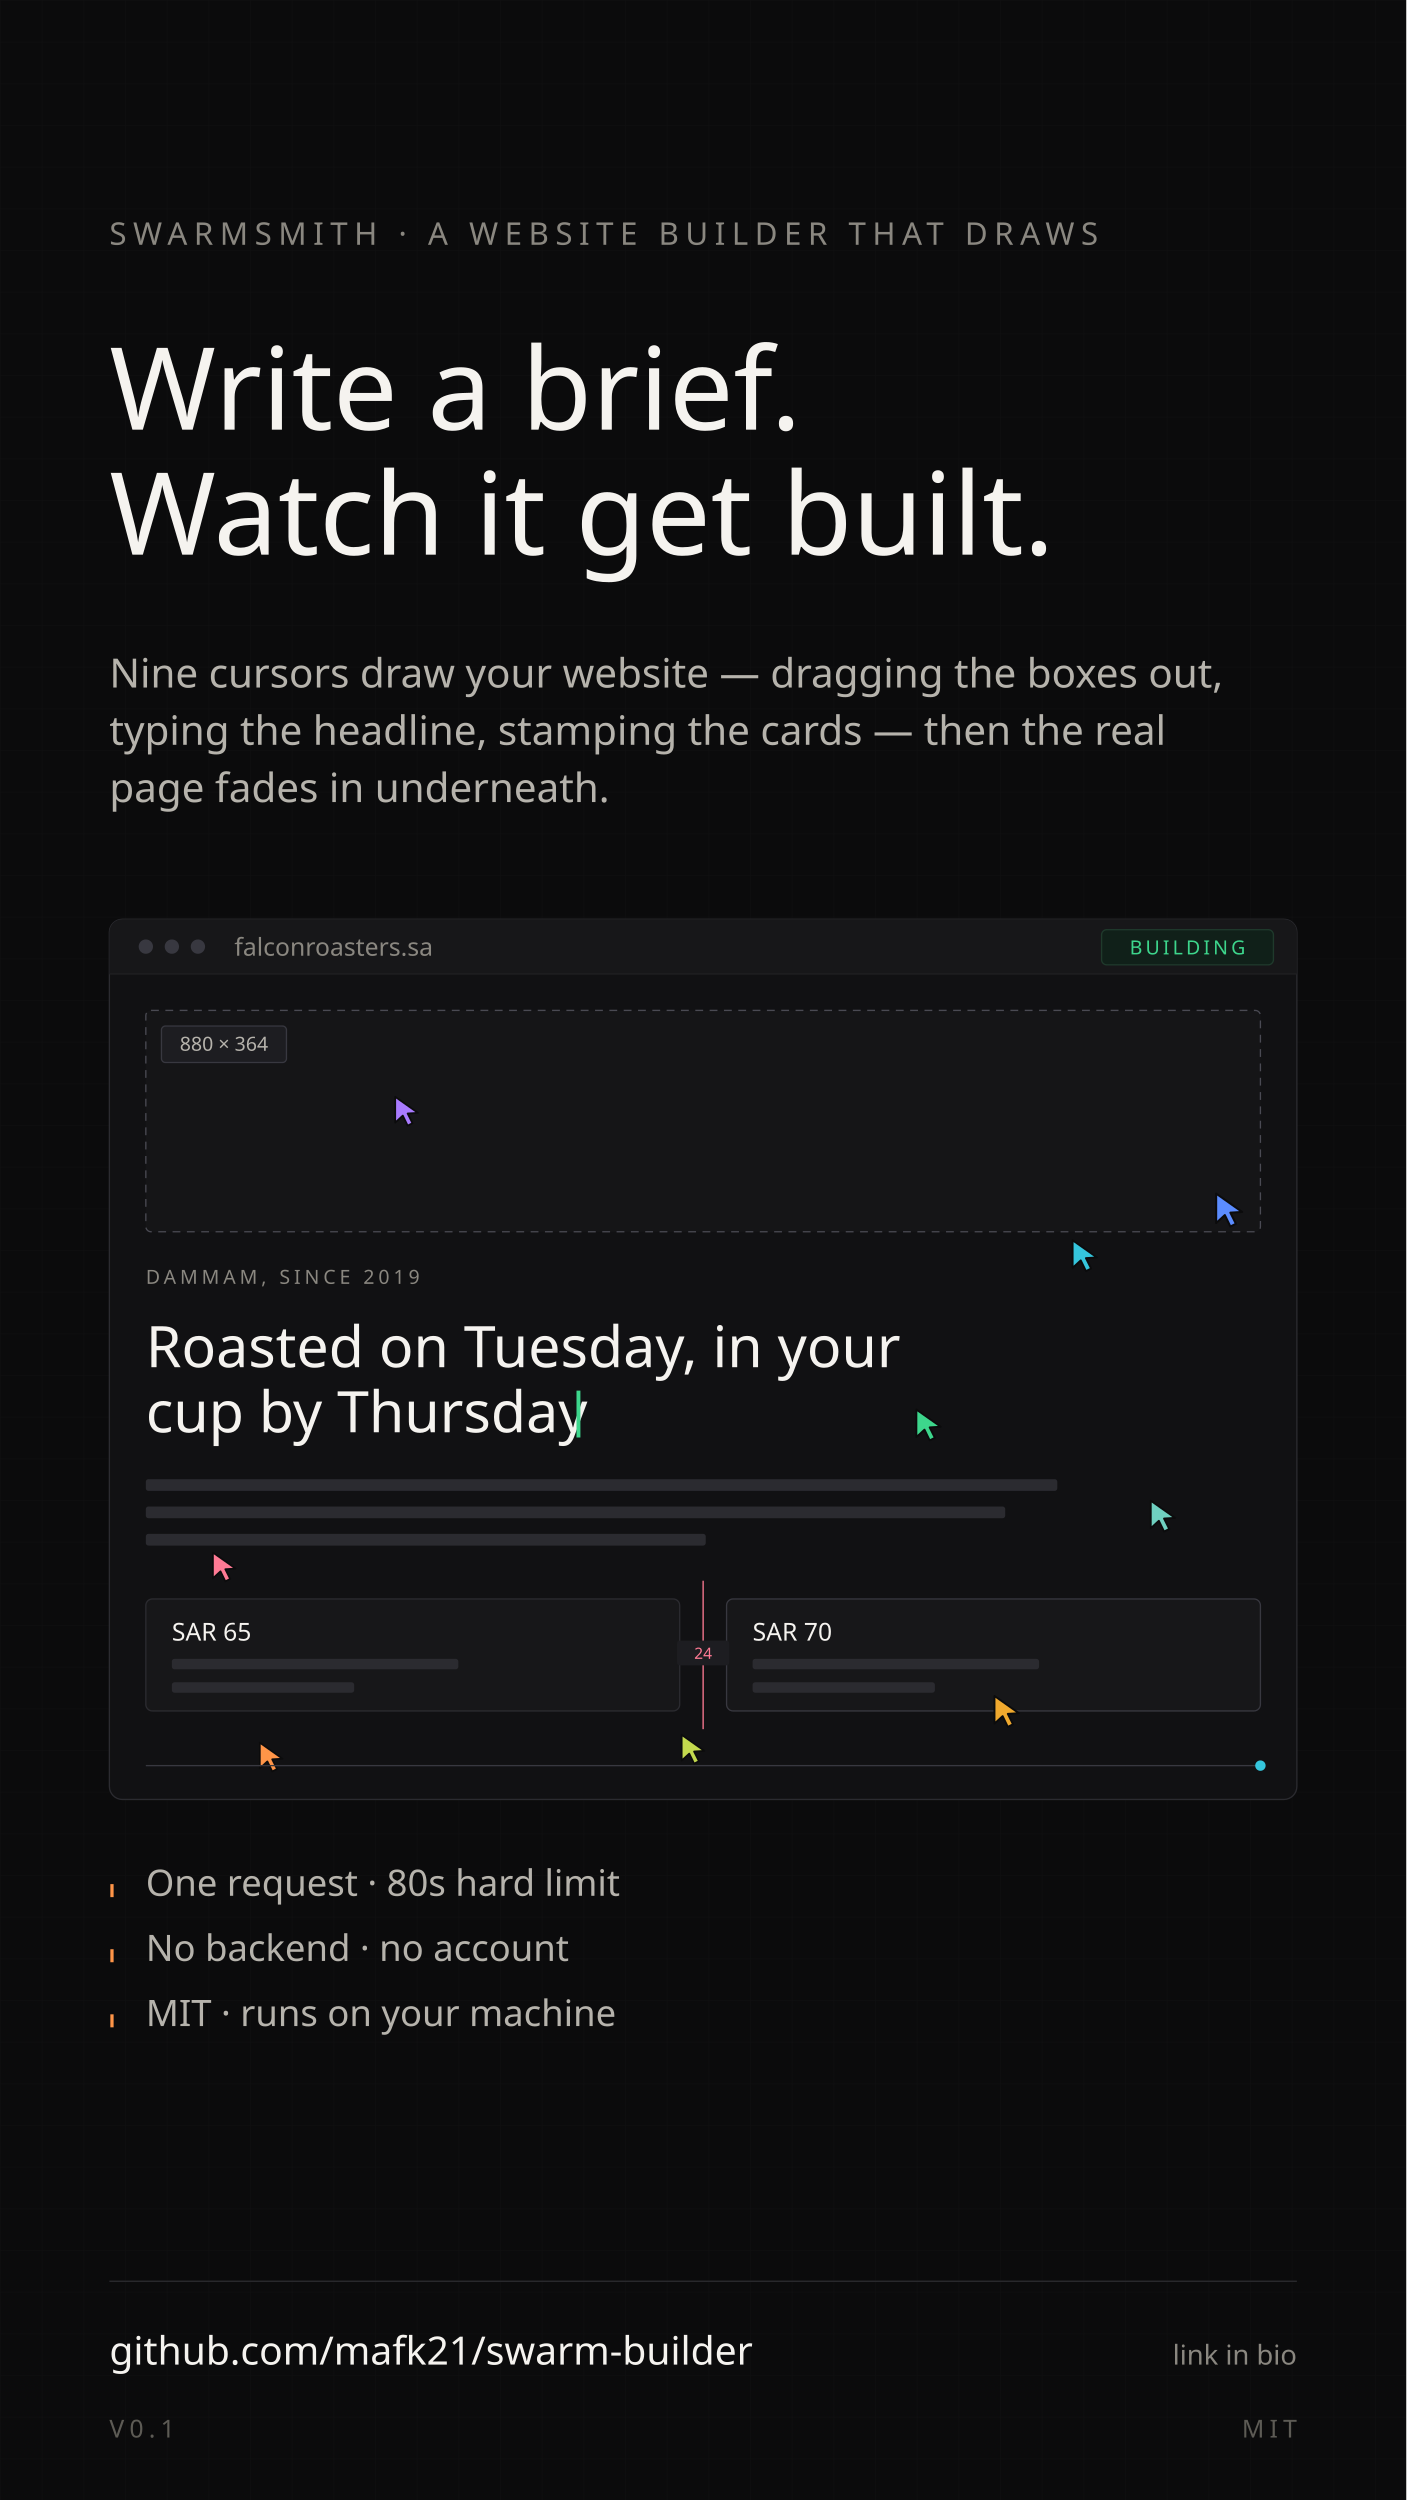
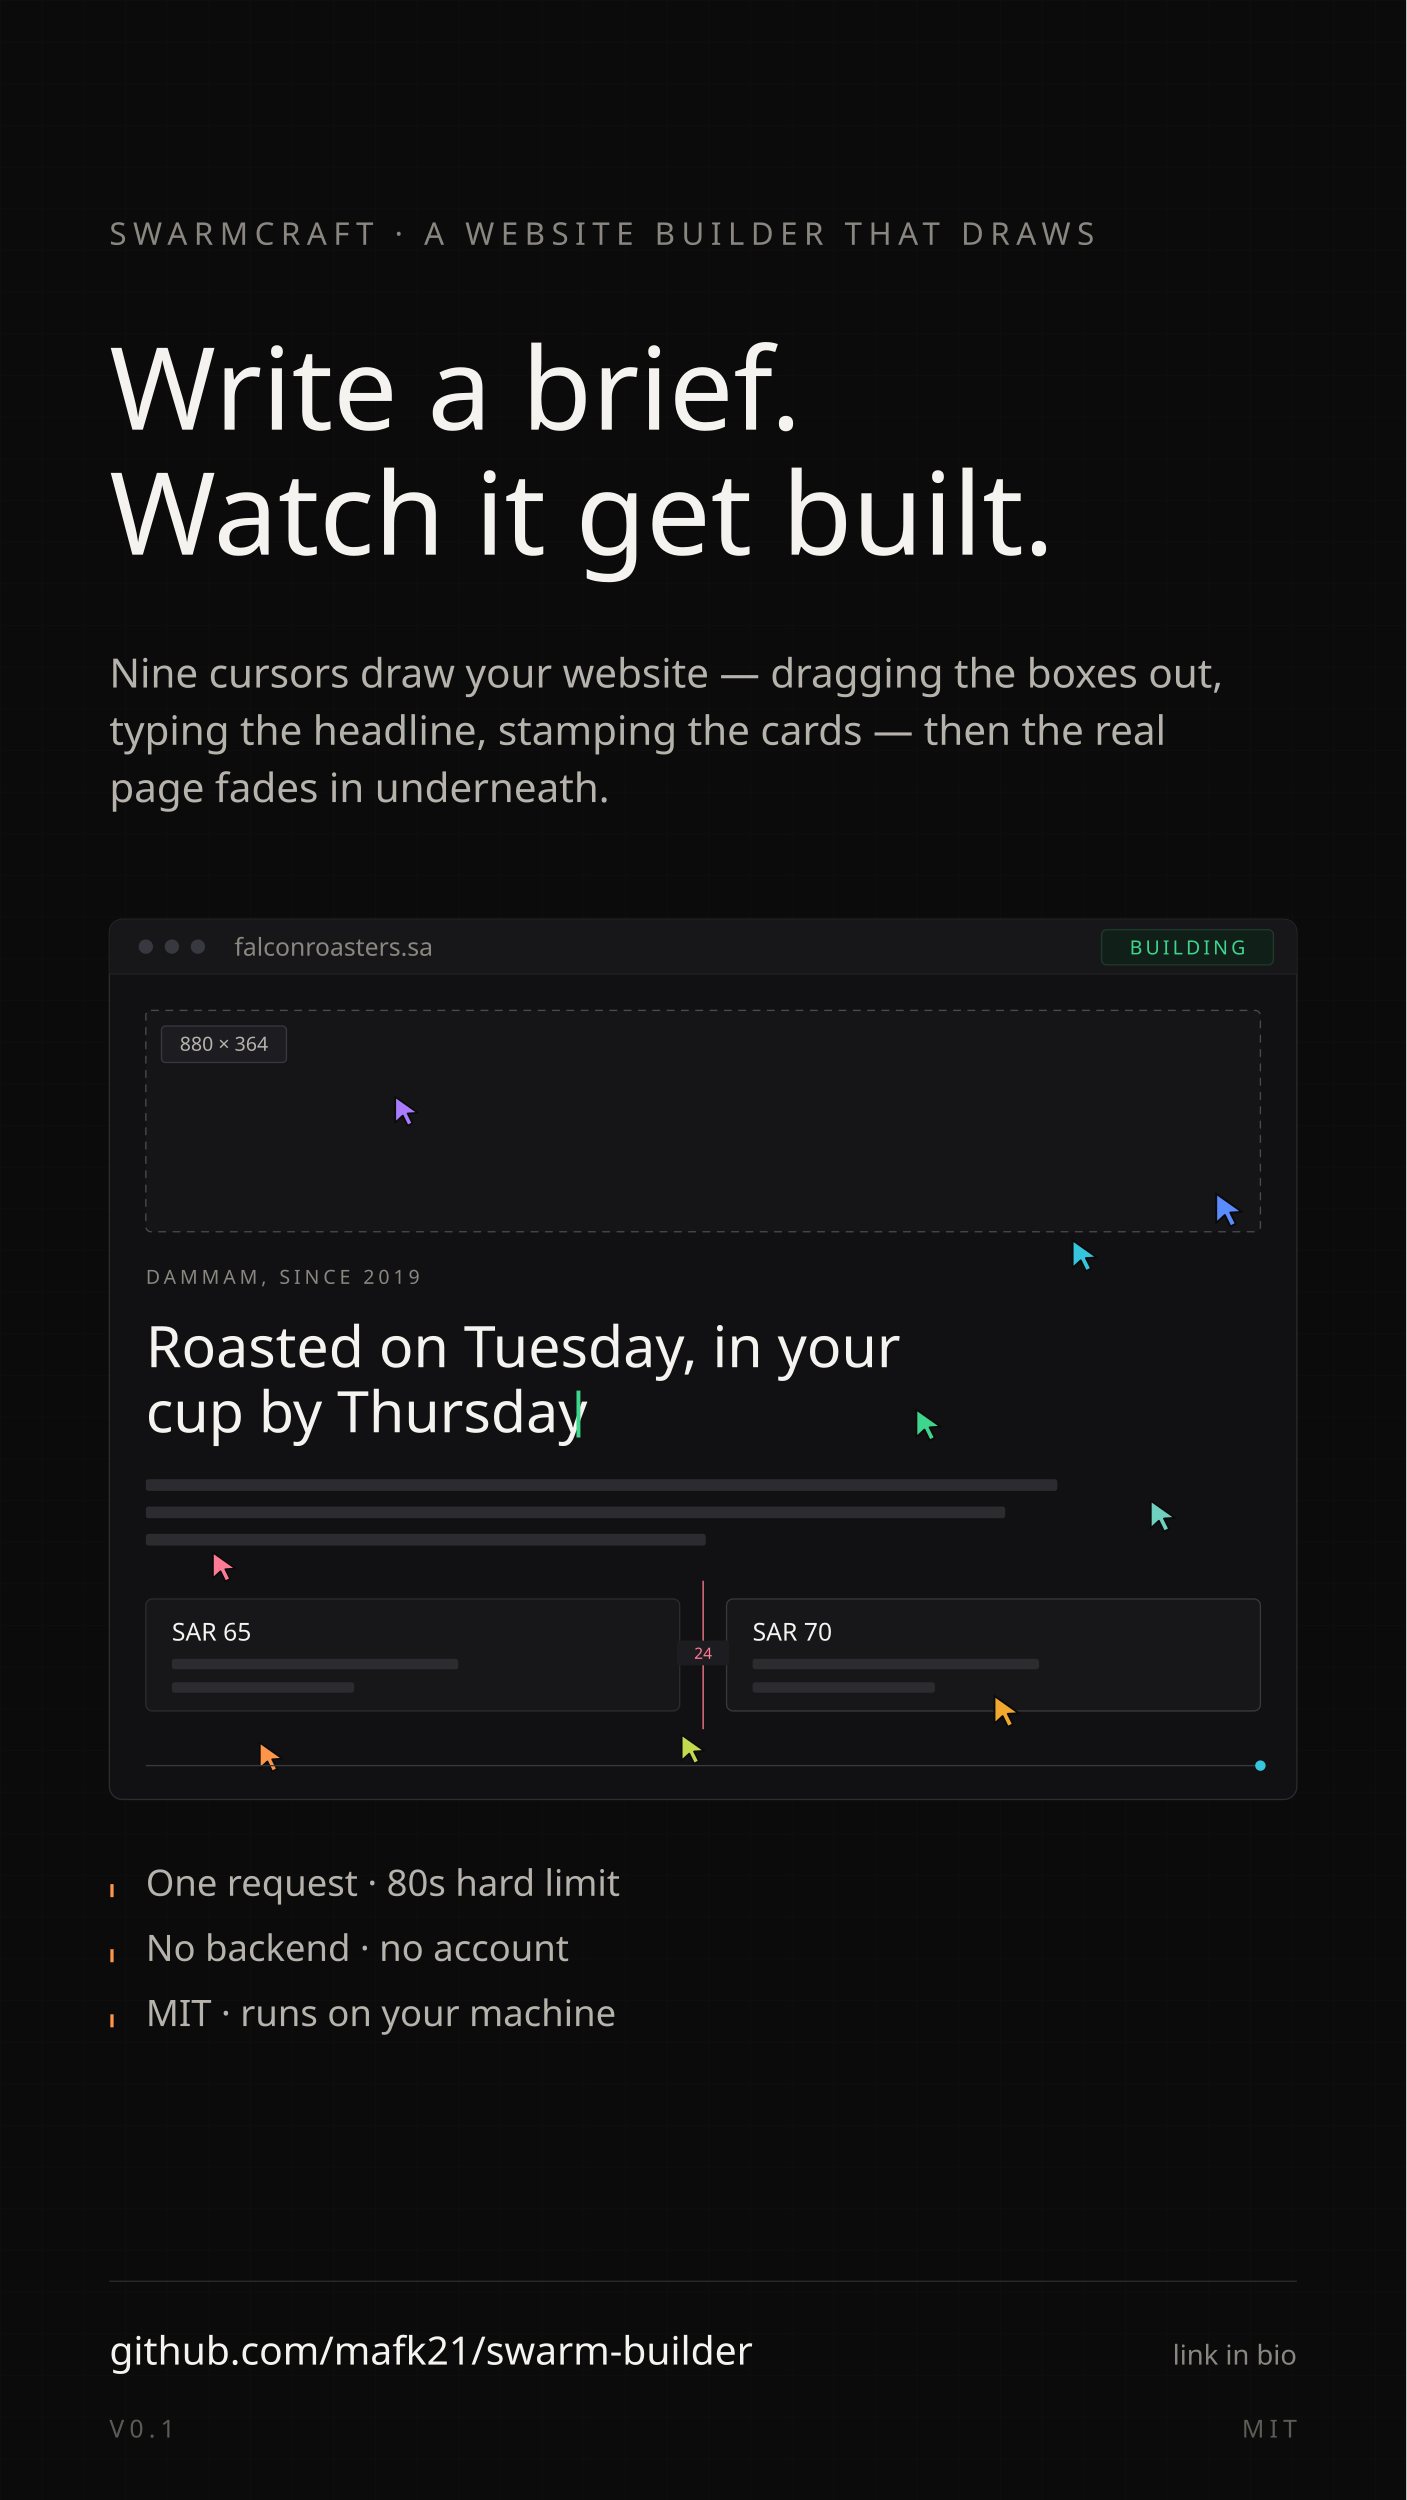
<svg xmlns="http://www.w3.org/2000/svg" width="1080" height="1920" viewBox="0 0 1080 1920">
  <defs>
    <pattern id="graticule" width="32" height="32" patternUnits="userSpaceOnUse">
      <path d="M32 0 H0 V32" fill="none" stroke="#f5f3ef" stroke-opacity="0.022" stroke-width="1" />
    </pattern>
  </defs>
  <rect width="1080" height="1920" fill="#0b0b0c" />
  <rect width="1080" height="1920" fill="url(#graticule)" />
-   <text x="84" y="188" font-family="JetBrains Mono" font-size="24" letter-spacing="5" fill="#8a8780">SWARMSMITH · A WEBSITE BUILDER THAT DRAWS</text>
+   <text x="84" y="188" font-family="JetBrains Mono" font-size="24" letter-spacing="5" fill="#8a8780">SWARMCRAFT · A WEBSITE BUILDER THAT DRAWS</text>
  <text x="84" y="330" font-family="Instrument Serif" font-size="88" fill="#f5f3ef">Write a brief.</text>
  <text x="84" y="426" font-family="Instrument Serif" font-size="88" fill="#f5f3ef">Watch it get built.</text>
  <text x="84" y="528" font-family="Instrument Sans" font-size="31" fill="#b6b3ac">Nine cursors draw your website — dragging the boxes out,</text>
  <text x="84" y="572" font-family="Instrument Sans" font-size="31" fill="#b6b3ac">typing the headline, stamping the cards — then the real</text>
  <text x="84" y="616" font-family="Instrument Sans" font-size="31" fill="#b6b3ac">page fades in underneath.</text>
  <g transform="translate(0 150)">
    <rect x="84" y="556" width="912" height="676" rx="10" fill="#111113" stroke="#2b2b30" />
    <path d="M84 566 a10 10 0 0 1 10-10 h892 a10 10 0 0 1 10 10 v32 h-912 z" fill="#171719" />
    <line x1="84" y1="598" x2="996" y2="598" stroke="#1f1f23" />
    <circle cx="112" cy="577" r="5.5" fill="#383840" />
    <circle cx="132" cy="577" r="5.5" fill="#383840" />
    <circle cx="152" cy="577" r="5.5" fill="#383840" />
    <text x="180" y="584" font-family="JetBrains Mono" font-size="19" fill="#8a8780">falconroasters.sa</text>
    <rect x="846" y="564" width="132" height="27" rx="4" fill="#102019" stroke="#1f3a2c" />
    <text x="912" y="583" text-anchor="middle" font-family="JetBrains Mono" font-size="15" letter-spacing="2.4" fill="#3dd68c">BUILDING</text>
    <rect x="112" y="626" width="856" height="170" rx="4" fill="#ffffff04" stroke="#4a4a53" stroke-dasharray="6 5" />
    <rect x="124" y="638" width="96" height="28" rx="3" fill="#1d1d21" stroke="#383840" />
    <text x="172" y="657" text-anchor="middle" font-family="JetBrains Mono" font-size="15" fill="#b6b3ac">880 × 364</text>
    <g transform="translate(930 764) scale(1.333333)">
      <path d="M3 2 L3 19 L8 14.4 L11.2 21 L14.4 19.4 L11.2 13 L18 12.6 Z" fill="#5b8cff" stroke="#0b0b0c" stroke-width="1.2" stroke-linejoin="round" />
    </g>
    <text x="112" y="836" font-family="JetBrains Mono" font-size="15" letter-spacing="3" fill="#8a8780">DAMMAM, SINCE 2019</text>
    <text x="112" y="900" font-family="Instrument Serif" font-size="44" fill="#f5f3ef">Roasted on Tuesday, in your</text>
    <text x="112" y="950" font-family="Instrument Serif" font-size="44" fill="#f5f3ef">cup by Thursday</text>
    <rect x="442.749" y="918" width="3" height="36" fill="#3dd68c" />
    <g transform="translate(700 930) scale(1.25)">
      <path d="M3 2 L3 19 L8 14.4 L11.2 21 L14.4 19.4 L11.2 13 L18 12.6 Z" fill="#3dd68c" stroke="#0b0b0c" stroke-width="1.2" stroke-linejoin="round" />
    </g>
    <rect x="112" y="986" width="700" height="9" rx="2" fill="#2b2b30" />
    <rect x="112" y="1007" width="660" height="9" rx="2" fill="#2b2b30" />
    <rect x="112" y="1028" width="430" height="9" rx="2" fill="#2b2b30" />
    <rect x="112" y="1078" width="410" height="86" rx="5" fill="#171719" stroke="#2b2b30" />
    <text x="132" y="1110" font-family="JetBrains Mono" font-size="19" fill="#f5f3ef">SAR 65</text>
    <rect x="132" y="1124" width="220" height="8" rx="2" fill="#2b2b30" />
    <rect x="132" y="1142" width="140" height="8" rx="2" fill="#2b2b30" />
    <rect x="558" y="1078" width="410" height="86" rx="5" fill="#171719" stroke="#383840" />
    <text x="578" y="1110" font-family="JetBrains Mono" font-size="19" fill="#f5f3ef">SAR 70</text>
    <rect x="578" y="1124" width="220" height="8" rx="2" fill="#2b2b30" />
    <rect x="578" y="1142" width="140" height="8" rx="2" fill="#2b2b30" />
    <line x1="540" y1="1064" x2="540" y2="1178" stroke="#ff7a94" stroke-width="1" />
    <rect x="520" y="1110" width="40" height="19" rx="2" fill="#1d1d21" />
    <text x="540" y="1124" text-anchor="middle" font-family="JetBrains Mono" font-size="12" fill="#ff7a94">24</text>
    <g transform="translate(760 1150) scale(1.25)">
      <path d="M3 2 L3 19 L8 14.4 L11.2 21 L14.4 19.4 L11.2 13 L18 12.6 Z" fill="#f0a92e" stroke="#0b0b0c" stroke-width="1.2" stroke-linejoin="round" />
    </g>
    <g transform="translate(196 1186) scale(1.166667)">
      <path d="M3 2 L3 19 L8 14.4 L11.2 21 L14.4 19.4 L11.2 13 L18 12.6 Z" fill="#ff9548" stroke="#0b0b0c" stroke-width="1.2" stroke-linejoin="round" />
    </g>
    <line x1="112" y1="1206" x2="968" y2="1206" stroke="#383840" />
    <circle cx="968" cy="1206" r="4" fill="#35c6dd" />
    <g transform="translate(300 690) scale(1.166667)">
      <path d="M3 2 L3 19 L8 14.4 L11.2 21 L14.4 19.4 L11.2 13 L18 12.6 Z" fill="#a97bff" stroke="#0b0b0c" stroke-width="1.2" stroke-linejoin="round" />
    </g>
    <g transform="translate(820 800) scale(1.25)">
      <path d="M3 2 L3 19 L8 14.4 L11.2 21 L14.4 19.4 L11.2 13 L18 12.6 Z" fill="#35c6dd" stroke="#0b0b0c" stroke-width="1.2" stroke-linejoin="round" />
    </g>
    <g transform="translate(160 1040) scale(1.166667)">
      <path d="M3 2 L3 19 L8 14.4 L11.2 21 L14.4 19.4 L11.2 13 L18 12.6 Z" fill="#ff7a94" stroke="#0b0b0c" stroke-width="1.2" stroke-linejoin="round" />
    </g>
    <g transform="translate(520 1180) scale(1.166667)">
      <path d="M3 2 L3 19 L8 14.4 L11.2 21 L14.4 19.4 L11.2 13 L18 12.6 Z" fill="#c3d94e" stroke="#0b0b0c" stroke-width="1.2" stroke-linejoin="round" />
    </g>
    <g transform="translate(880 1000) scale(1.25)">
      <path d="M3 2 L3 19 L8 14.4 L11.2 21 L14.4 19.4 L11.2 13 L18 12.6 Z" fill="#6fd0c0" stroke="#0b0b0c" stroke-width="1.2" stroke-linejoin="round" />
    </g>
  </g>
  <line x1="86" y1="1447" x2="86" y2="1457" stroke="#ff9548" stroke-width="2.5" />
  <text x="112" y="1456" font-family="Instrument Sans" font-size="28" fill="#b6b3ac">One request · 80s hard limit</text>
  <line x1="86" y1="1497" x2="86" y2="1507" stroke="#ff9548" stroke-width="2.5" />
  <text x="112" y="1506" font-family="Instrument Sans" font-size="28" fill="#b6b3ac">No backend · no account</text>
  <line x1="86" y1="1547" x2="86" y2="1557" stroke="#ff9548" stroke-width="2.5" />
  <text x="112" y="1556" font-family="Instrument Sans" font-size="28" fill="#b6b3ac">MIT · runs on your machine</text>
  <line x1="84" y1="1752" x2="996" y2="1752" stroke="#2b2b30" />
  <text x="84" y="1816" font-family="JetBrains Mono" font-size="30" fill="#f5f3ef">github.com/mafk21/swarm-builder</text>
  <text x="996" y="1816" text-anchor="end" font-family="JetBrains Mono" font-size="21" fill="#8a8780">link in bio</text>
  <text x="84" y="1872" font-family="JetBrains Mono" font-size="19" letter-spacing="4" fill="#5d5b55">V0.1</text>
  <text x="996" y="1872" text-anchor="end" font-family="JetBrains Mono" font-size="19" letter-spacing="4" fill="#5d5b55">MIT</text>
</svg>
